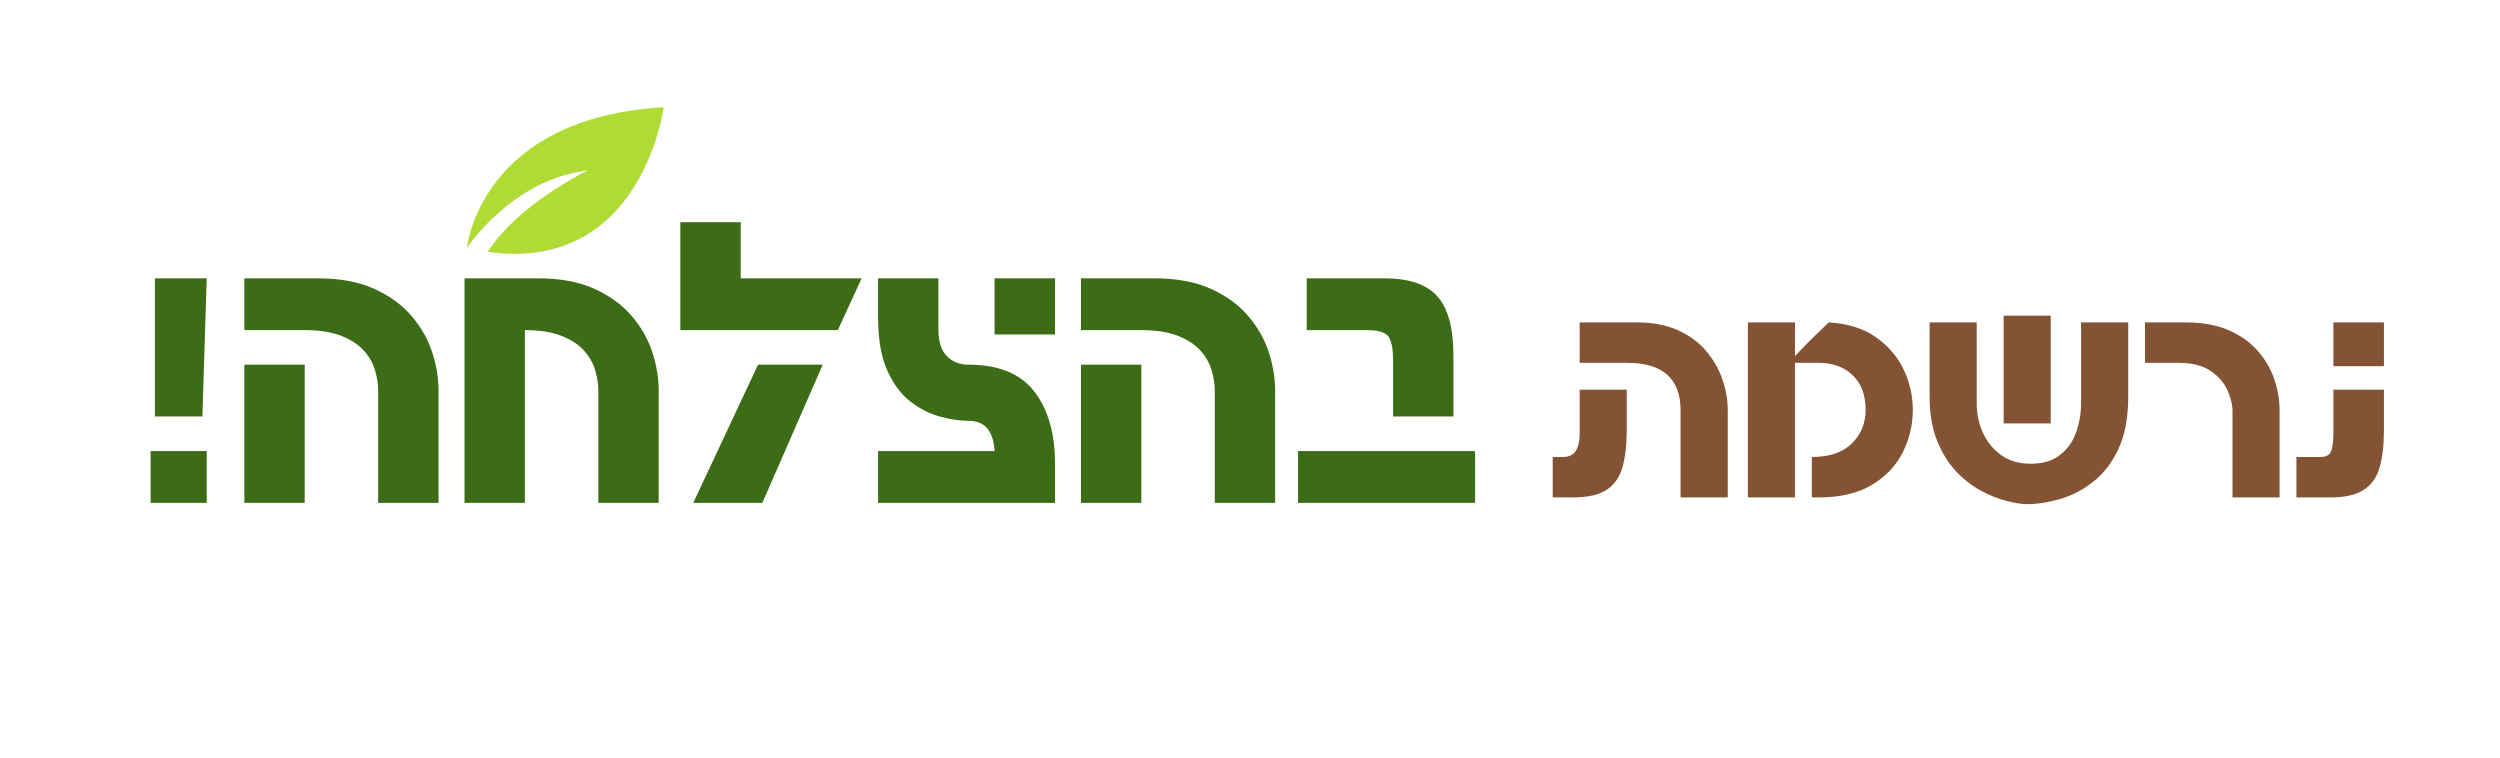
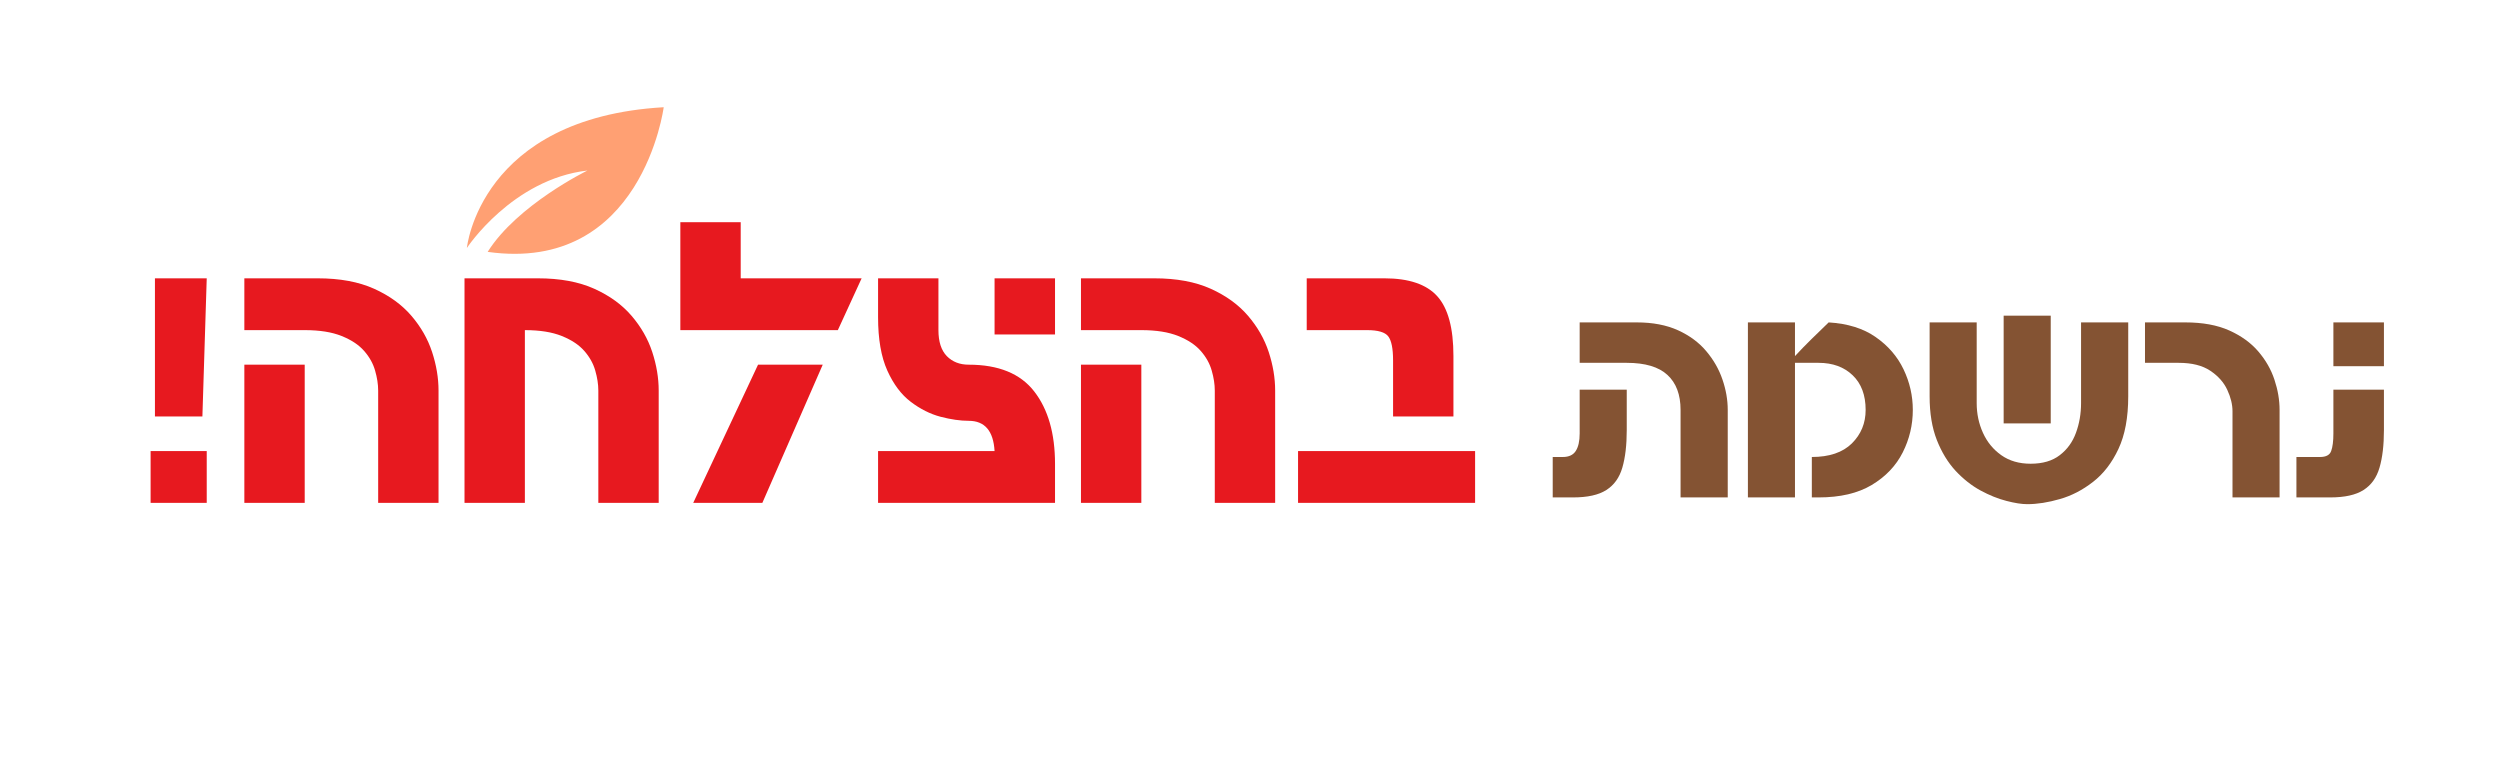
<svg xmlns="http://www.w3.org/2000/svg" width="541" zoomAndPan="magnify" viewBox="0 0 405.75 123" height="164" preserveAspectRatio="xMidYMid meet" version="1.0">
  <defs>
    <g />
    <clipPath id="dba0cf9d3e">
      <path d="M 75 17.379 L 108 17.379 L 108 42 L 75 42 Z M 75 17.379 " clip-rule="nonzero" />
    </clipPath>
  </defs>
-   <g fill="#3c6d16" fill-opacity="1">
+   <g fill="#e7191f" fill-opacity="1">
    <g transform="translate(20.94341, 81.60998)">
      <g>
        <path d="M 4.203 -14.016 L 4.203 -36.438 L 12.609 -36.438 L 11.906 -14.016 Z M 3.5 0 L 3.5 -8.406 L 12.609 -8.406 L 12.609 0 Z M 3.5 0 " />
      </g>
    </g>
  </g>
-   <g fill="#3c6d16" fill-opacity="1">
+   <g fill="#e7191f" fill-opacity="1">
    <g transform="translate(37.54851, 81.60998)">
      <g>
        <path d="M 23.828 -18.219 C 23.828 -19.238 23.66 -20.32 23.328 -21.469 C 23.004 -22.613 22.41 -23.676 21.547 -24.656 C 20.68 -25.645 19.461 -26.453 17.891 -27.078 C 16.328 -27.711 14.332 -28.031 11.906 -28.031 L 2.109 -28.031 L 2.109 -36.438 L 14.016 -36.438 C 17.609 -36.438 20.656 -35.875 23.156 -34.75 C 25.656 -33.625 27.676 -32.16 29.219 -30.359 C 30.758 -28.566 31.879 -26.609 32.578 -24.484 C 33.273 -22.359 33.625 -20.27 33.625 -18.219 L 33.625 0 L 23.828 0 Z M 2.109 0 L 2.109 -22.422 L 11.906 -22.422 L 11.906 0 Z M 2.109 0 " />
      </g>
    </g>
  </g>
-   <g fill="#3c6d16" fill-opacity="1">
+   <g fill="#e7191f" fill-opacity="1">
    <g transform="translate(73.28101, 81.60998)">
      <g>
        <path d="M 2.109 0 L 2.109 -36.438 L 14.016 -36.438 C 17.609 -36.438 20.656 -35.875 23.156 -34.75 C 25.656 -33.625 27.676 -32.16 29.219 -30.359 C 30.758 -28.566 31.879 -26.609 32.578 -24.484 C 33.273 -22.359 33.625 -20.27 33.625 -18.219 L 33.625 0 L 23.828 0 L 23.828 -18.219 C 23.828 -19.238 23.66 -20.32 23.328 -21.469 C 23.004 -22.613 22.41 -23.676 21.547 -24.656 C 20.68 -25.645 19.461 -26.453 17.891 -27.078 C 16.328 -27.711 14.332 -28.031 11.906 -28.031 L 11.906 0 Z M 2.109 0 " />
      </g>
    </g>
  </g>
-   <g fill="#3c6d16" fill-opacity="1">
+   <g fill="#e7191f" fill-opacity="1">
    <g transform="translate(109.0135, 81.60998)">
      <g>
        <path d="M 1.406 -28.031 L 1.406 -45.547 L 11.203 -45.547 L 11.203 -36.438 L 30.828 -36.438 L 26.969 -28.031 Z M 3.5 0 L 14.016 -22.422 L 24.516 -22.422 L 14.719 0 Z M 3.5 0 " />
      </g>
    </g>
  </g>
-   <g fill="#3c6d16" fill-opacity="1">
+   <g fill="#e7191f" fill-opacity="1">
    <g transform="translate(140.402, 81.60998)">
      <g>
        <path d="M 2.109 0 L 2.109 -8.406 L 21.016 -8.406 C 20.828 -11.676 19.426 -13.312 16.812 -13.312 C 15.457 -13.312 13.938 -13.531 12.25 -13.969 C 10.57 -14.414 8.961 -15.223 7.422 -16.391 C 5.879 -17.555 4.609 -19.25 3.609 -21.469 C 2.609 -23.688 2.109 -26.57 2.109 -30.125 L 2.109 -36.438 L 11.906 -36.438 L 11.906 -28.031 C 11.906 -26.156 12.359 -24.75 13.266 -23.812 C 14.18 -22.883 15.363 -22.422 16.812 -22.422 C 21.664 -22.422 25.211 -20.973 27.453 -18.078 C 29.703 -15.18 30.828 -11.258 30.828 -6.312 L 30.828 0 Z M 21.016 -27.328 L 21.016 -36.438 L 30.828 -36.438 L 30.828 -27.328 Z M 21.016 -27.328 " />
      </g>
    </g>
  </g>
-   <g fill="#3c6d16" fill-opacity="1">
+   <g fill="#e7191f" fill-opacity="1">
    <g transform="translate(173.332, 81.60998)">
      <g>
        <path d="M 23.828 -18.219 C 23.828 -19.238 23.66 -20.32 23.328 -21.469 C 23.004 -22.613 22.41 -23.676 21.547 -24.656 C 20.68 -25.645 19.461 -26.453 17.891 -27.078 C 16.328 -27.711 14.332 -28.031 11.906 -28.031 L 2.109 -28.031 L 2.109 -36.438 L 14.016 -36.438 C 17.609 -36.438 20.656 -35.875 23.156 -34.75 C 25.656 -33.625 27.676 -32.16 29.219 -30.359 C 30.758 -28.566 31.879 -26.609 32.578 -24.484 C 33.273 -22.359 33.625 -20.27 33.625 -18.219 L 33.625 0 L 23.828 0 Z M 2.109 0 L 2.109 -22.422 L 11.906 -22.422 L 11.906 0 Z M 2.109 0 " />
      </g>
    </g>
  </g>
-   <g fill="#3c6d16" fill-opacity="1">
+   <g fill="#e7191f" fill-opacity="1">
    <g transform="translate(209.0645, 81.60998)">
      <g>
        <path d="M 17.031 -23.125 C 17.031 -25.039 16.77 -26.336 16.25 -27.016 C 15.738 -27.691 14.598 -28.031 12.828 -28.031 L 3.016 -28.031 L 3.016 -36.438 L 15.625 -36.438 C 19.594 -36.438 22.453 -35.469 24.203 -33.531 C 25.953 -31.594 26.828 -28.359 26.828 -23.828 L 26.828 -14.016 L 17.031 -14.016 Z M 1.609 0 L 1.609 -8.406 L 30.344 -8.406 L 30.344 0 Z M 1.609 0 " />
      </g>
    </g>
  </g>
  <g clip-path="url(#dba0cf9d3e)">
-     <path fill="#afdc34" d="M 75.773 40.246 C 75.773 40.246 83.113 29.098 95.34 27.676 C 95.34 27.676 83.957 33.23 79.148 40.879 C 104.223 44.41 107.719 17.402 107.719 17.402 C 77.836 19.129 75.773 40.246 75.773 40.246 " fill-opacity="1" fill-rule="nonzero" />
+     <path fill="#ffa073" d="M 75.773 40.246 C 75.773 40.246 83.113 29.098 95.34 27.676 C 95.34 27.676 83.957 33.23 79.148 40.879 C 104.223 44.41 107.719 17.402 107.719 17.402 C 77.836 19.129 75.773 40.246 75.773 40.246 " fill-opacity="1" fill-rule="nonzero" />
  </g>
  <g fill="#845333" fill-opacity="1">
    <g transform="translate(250.912, 80.73176)">
      <g>
        <path d="M 21.844 -14.203 C 21.844 -16.68 21.133 -18.57 19.719 -19.875 C 18.301 -21.188 16.098 -21.844 13.109 -21.844 L 5.469 -21.844 L 5.469 -28.406 L 14.75 -28.406 C 17.332 -28.406 19.562 -27.977 21.438 -27.125 C 23.312 -26.27 24.836 -25.141 26.016 -23.734 C 27.203 -22.328 28.078 -20.797 28.641 -19.141 C 29.211 -17.484 29.5 -15.836 29.5 -14.203 L 29.5 0 L 21.844 0 Z M 1.094 0 L 1.094 -6.562 L 2.734 -6.562 C 3.711 -6.562 4.41 -6.883 4.828 -7.531 C 5.254 -8.188 5.469 -9.133 5.469 -10.375 L 5.469 -17.484 L 13.109 -17.484 L 13.109 -10.922 C 13.109 -8.484 12.867 -6.453 12.391 -4.828 C 11.922 -3.211 11.055 -2.004 9.797 -1.203 C 8.547 -0.398 6.738 0 4.375 0 Z M 1.094 0 " />
      </g>
    </g>
  </g>
  <g fill="#845333" fill-opacity="1">
    <g transform="translate(282.0437, 80.73176)">
      <g>
        <path d="M 1.641 0 L 1.641 -28.406 L 9.281 -28.406 L 9.281 -22.938 C 10.156 -23.883 11.055 -24.812 11.984 -25.719 C 12.922 -26.633 13.844 -27.531 14.75 -28.406 C 17.844 -28.219 20.391 -27.422 22.391 -26.016 C 24.398 -24.617 25.906 -22.875 26.906 -20.781 C 27.906 -18.688 28.406 -16.492 28.406 -14.203 C 28.406 -11.766 27.859 -9.461 26.766 -7.297 C 25.672 -5.129 23.992 -3.367 21.734 -2.016 C 19.484 -0.672 16.609 0 13.109 0 L 12.016 0 L 12.016 -6.562 C 14.859 -6.562 17.023 -7.297 18.516 -8.766 C 20.004 -10.242 20.75 -12.055 20.75 -14.203 C 20.75 -16.609 20.047 -18.484 18.641 -19.828 C 17.242 -21.172 15.398 -21.844 13.109 -21.844 L 9.281 -21.844 L 9.281 0 Z M 1.641 0 " />
      </g>
    </g>
  </g>
  <g fill="#845333" fill-opacity="1">
    <g transform="translate(311.5368, 80.73176)">
      <g>
        <path d="M 17.484 1.094 C 16.566 1.094 15.438 0.914 14.094 0.562 C 12.75 0.219 11.352 -0.344 9.906 -1.125 C 8.469 -1.906 7.117 -2.969 5.859 -4.312 C 4.609 -5.664 3.594 -7.332 2.812 -9.312 C 2.031 -11.301 1.641 -13.66 1.641 -16.391 L 1.641 -28.406 L 9.281 -28.406 L 9.281 -15.297 C 9.281 -13.586 9.617 -11.984 10.297 -10.484 C 10.973 -8.992 11.961 -7.785 13.266 -6.859 C 14.578 -5.93 16.164 -5.469 18.031 -5.469 C 19.988 -5.469 21.566 -5.93 22.766 -6.859 C 23.973 -7.785 24.848 -8.992 25.391 -10.484 C 25.941 -11.984 26.219 -13.586 26.219 -15.297 L 26.219 -28.406 L 33.875 -28.406 L 33.875 -16.391 C 33.875 -12.961 33.344 -10.117 32.281 -7.859 C 31.227 -5.609 29.852 -3.828 28.156 -2.516 C 26.469 -1.203 24.676 -0.273 22.781 0.266 C 20.883 0.816 19.117 1.094 17.484 1.094 Z M 13.656 -12.016 L 13.656 -29.5 L 21.297 -29.5 L 21.297 -12.016 Z M 13.656 -12.016 " />
      </g>
    </g>
  </g>
  <g fill="#845333" fill-opacity="1">
    <g transform="translate(347.0378, 80.73176)">
      <g>
        <path d="M 15.297 -13.984 C 15.297 -15.078 15.016 -16.234 14.453 -17.453 C 13.891 -18.672 12.969 -19.707 11.688 -20.562 C 10.414 -21.414 8.707 -21.844 6.562 -21.844 L 1.094 -21.844 L 1.094 -28.406 L 7.641 -28.406 C 10.453 -28.406 12.832 -27.969 14.781 -27.094 C 16.727 -26.219 18.301 -25.078 19.5 -23.672 C 20.695 -22.273 21.566 -20.75 22.109 -19.094 C 22.66 -17.438 22.938 -15.805 22.938 -14.203 L 22.938 0 L 15.297 0 Z M 15.297 -13.984 " />
      </g>
    </g>
  </g>
  <g fill="#845333" fill-opacity="1">
    <g transform="translate(371.6154, 80.73176)">
      <g>
        <path d="M 1.094 0 L 1.094 -6.562 L 4.922 -6.562 C 5.898 -6.562 6.504 -6.883 6.734 -7.531 C 6.973 -8.188 7.094 -9.133 7.094 -10.375 L 7.094 -17.484 L 15.297 -17.484 L 15.297 -10.922 C 15.297 -8.484 15.055 -6.453 14.578 -4.828 C 14.109 -3.211 13.242 -2.004 11.984 -1.203 C 10.734 -0.398 8.926 0 6.562 0 Z M 7.094 -21.297 L 7.094 -28.406 L 15.297 -28.406 L 15.297 -21.297 Z M 7.094 -21.297 " />
      </g>
    </g>
  </g>
</svg>
